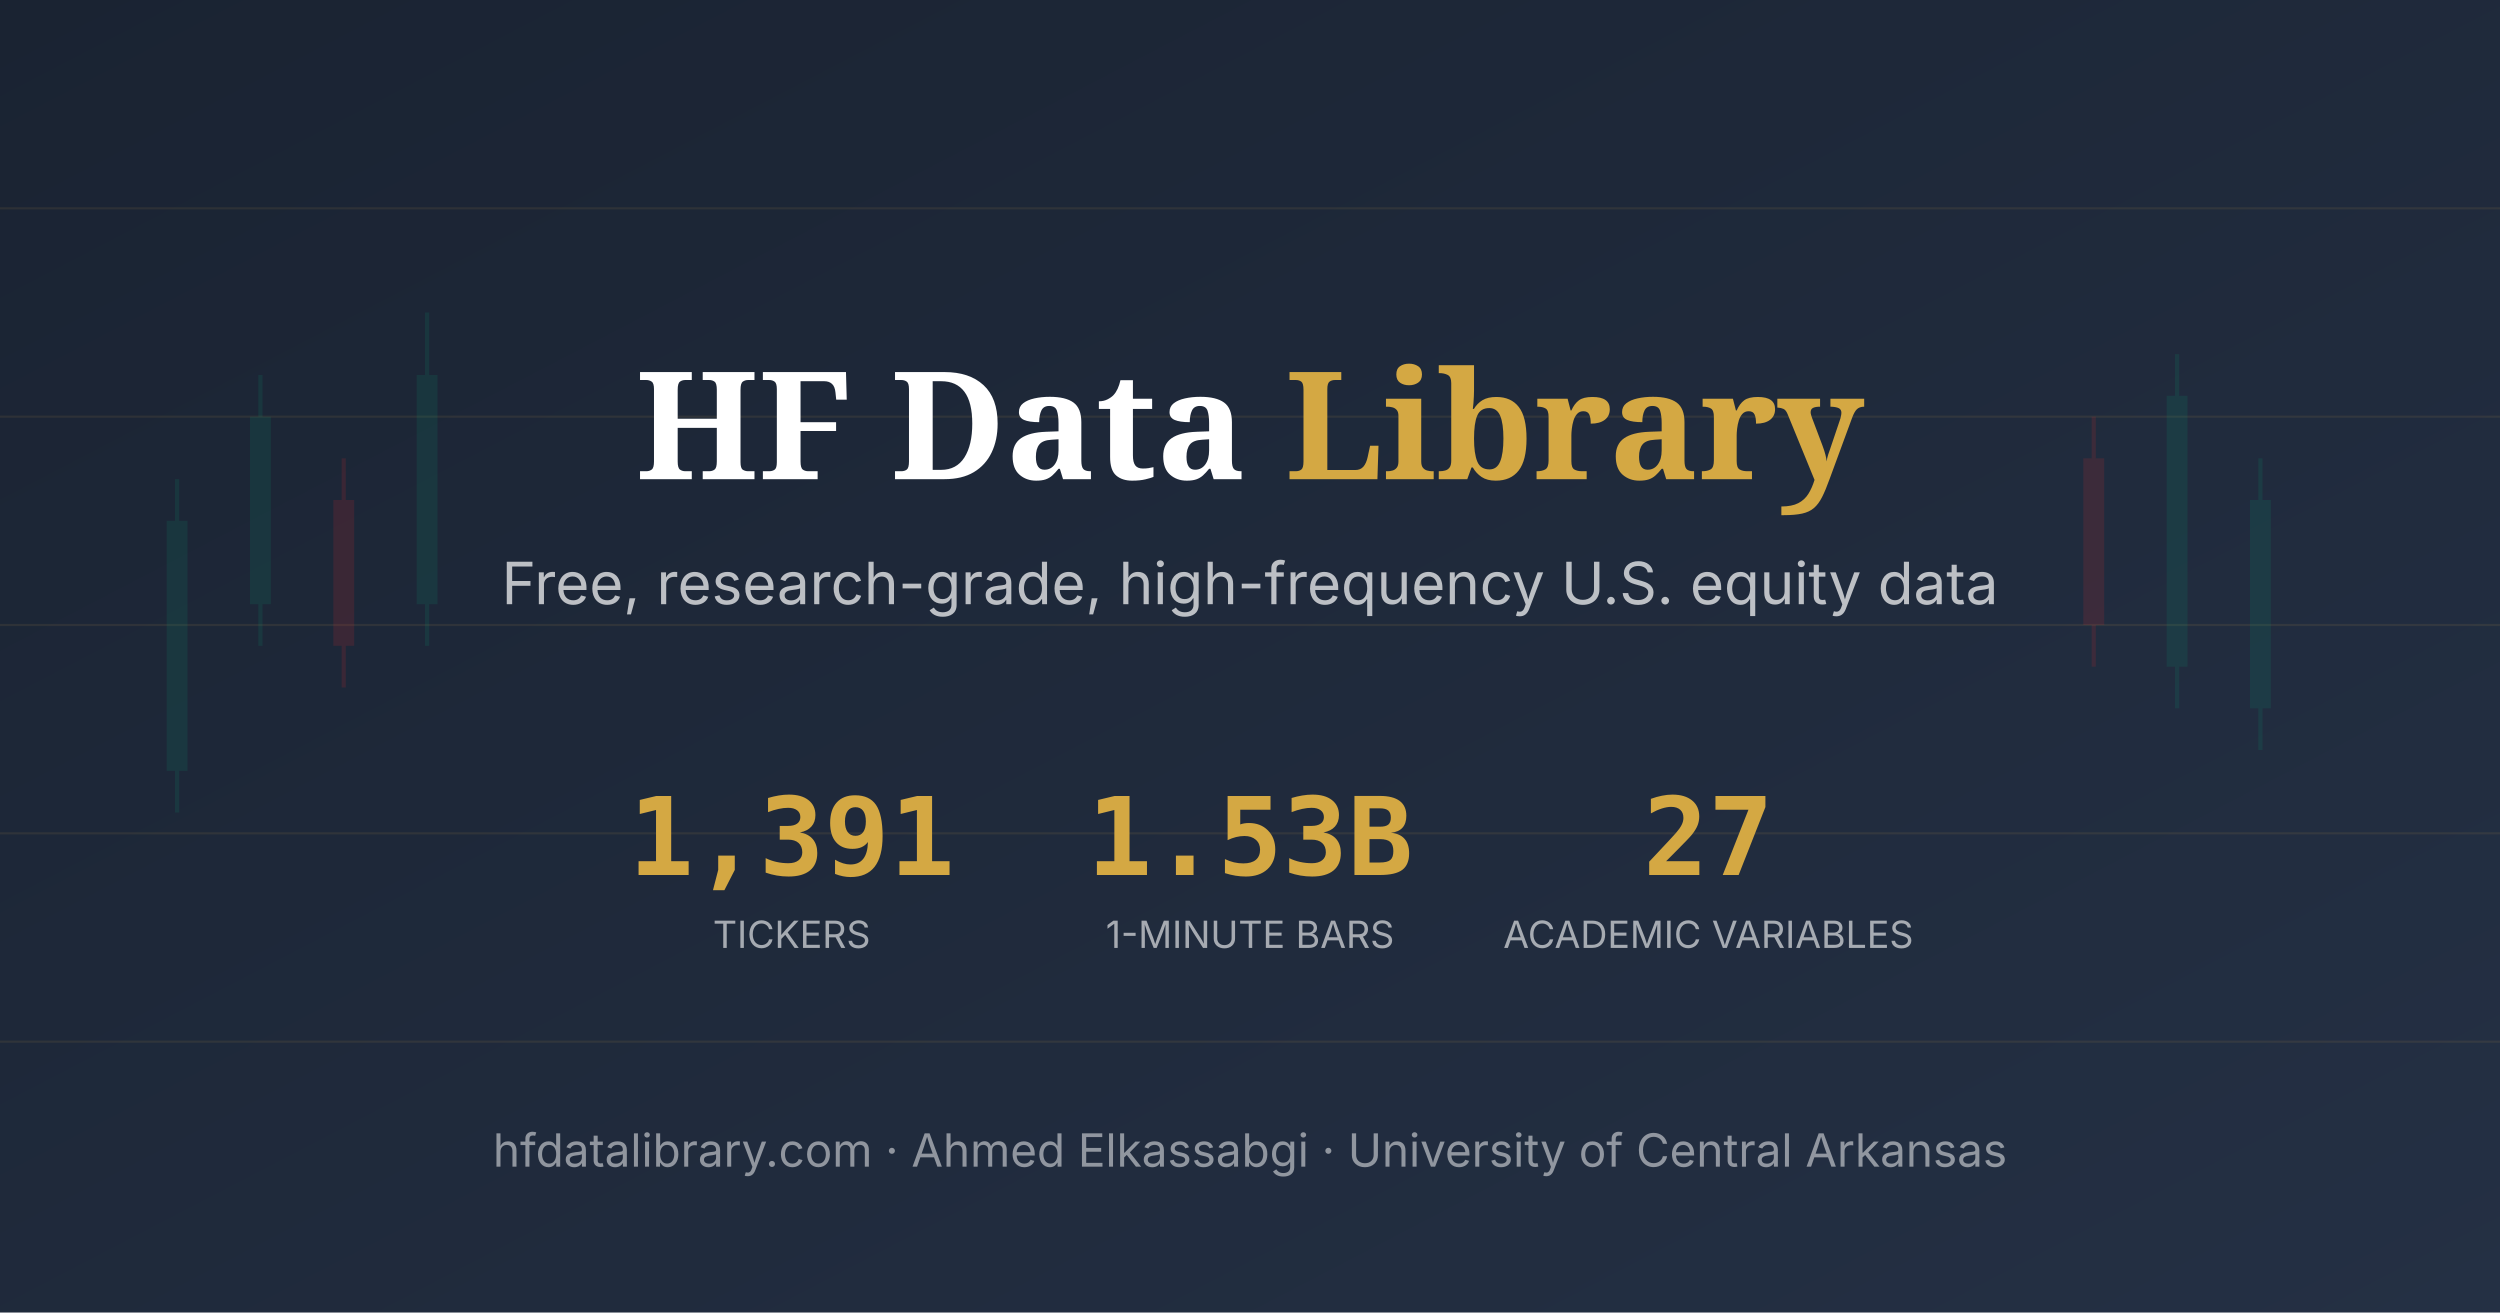
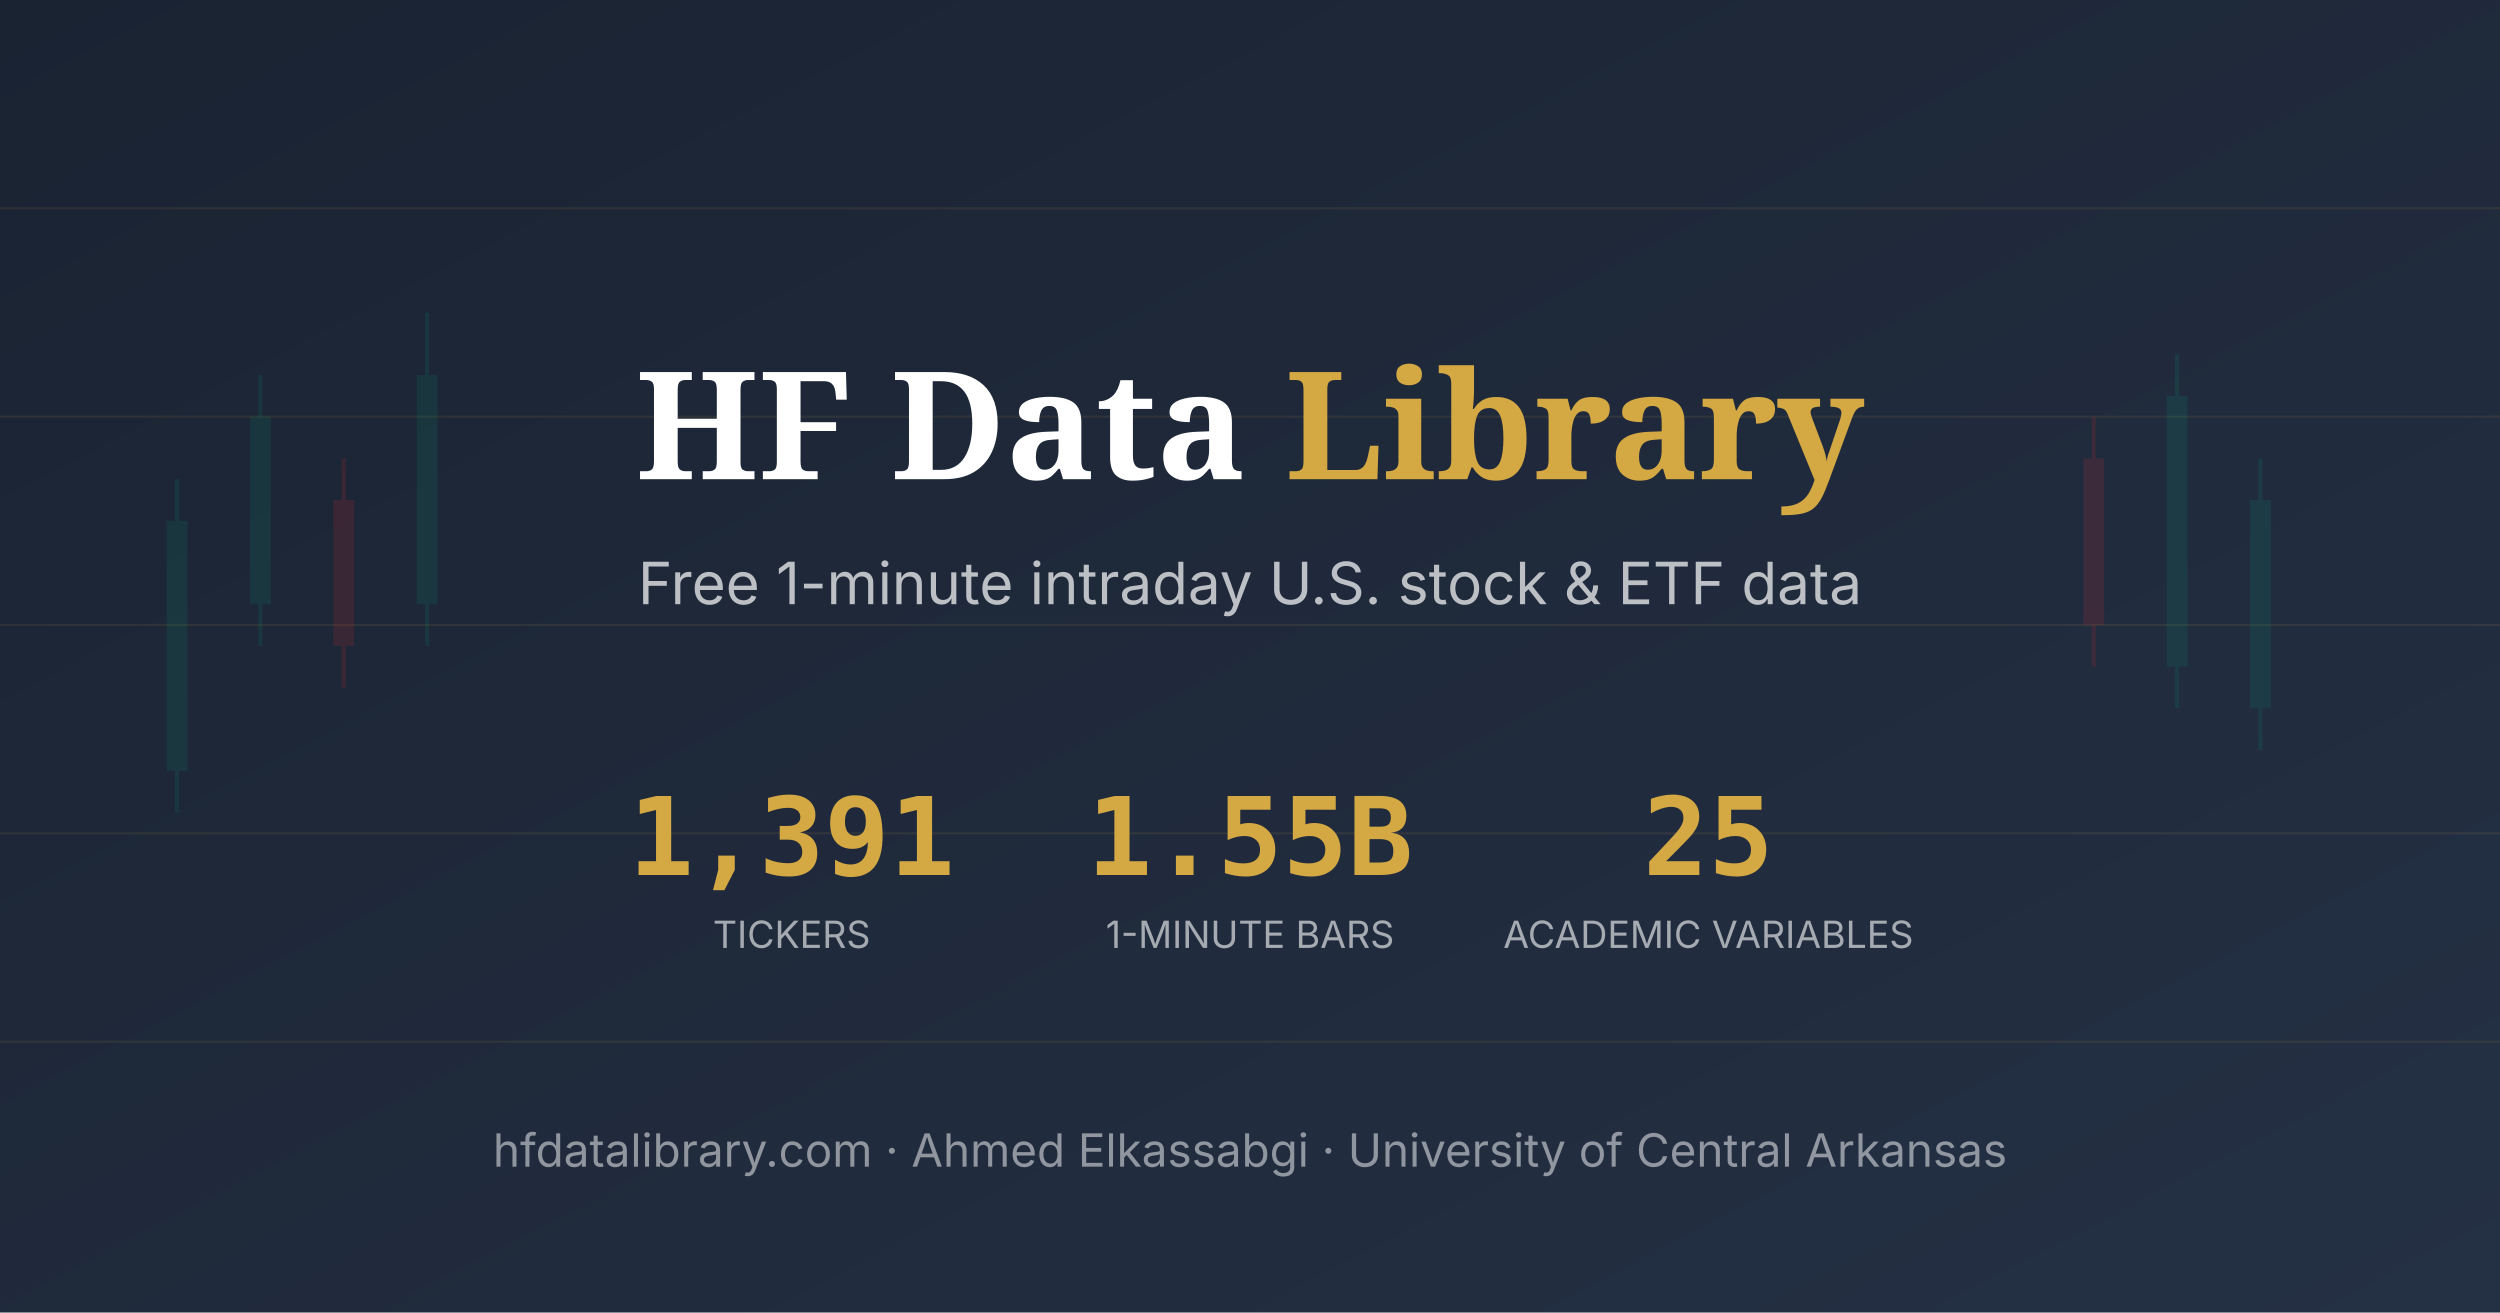
<svg xmlns="http://www.w3.org/2000/svg" viewBox="0 0 1200 630" width="1200" height="630">
  <defs>
    <linearGradient id="bg" x1="0%" y1="0%" x2="100%" y2="100%">
      <stop offset="0%" stop-color="#1a2332" />
      <stop offset="100%" stop-color="#243044" />
    </linearGradient>
  </defs>
  <rect width="1200" height="630" fill="url(#bg)" />
  <g stroke="#d4a843" stroke-width="1" opacity="0.1">
    <line x1="0" y1="100" x2="1200" y2="100" />
    <line x1="0" y1="200" x2="1200" y2="200" />
    <line x1="0" y1="300" x2="1200" y2="300" />
    <line x1="0" y1="400" x2="1200" y2="400" />
    <line x1="0" y1="500" x2="1200" y2="500" />
  </g>
  <g opacity="0.15">
    <rect x="80" y="250" width="10" height="120" fill="#059669" />
    <line x1="85" y1="230" x2="85" y2="390" stroke="#059669" stroke-width="2" />
    <rect x="120" y="200" width="10" height="90" fill="#059669" />
    <line x1="125" y1="180" x2="125" y2="310" stroke="#059669" stroke-width="2" />
    <rect x="160" y="240" width="10" height="70" fill="#dc2626" />
    <line x1="165" y1="220" x2="165" y2="330" stroke="#dc2626" stroke-width="2" />
    <rect x="200" y="180" width="10" height="110" fill="#059669" />
    <line x1="205" y1="150" x2="205" y2="310" stroke="#059669" stroke-width="2" />
    <rect x="1000" y="220" width="10" height="80" fill="#dc2626" />
    <line x1="1005" y1="200" x2="1005" y2="320" stroke="#dc2626" stroke-width="2" />
    <rect x="1040" y="190" width="10" height="130" fill="#059669" />
    <line x1="1045" y1="170" x2="1045" y2="340" stroke="#059669" stroke-width="2" />
    <rect x="1080" y="240" width="10" height="100" fill="#059669" />
    <line x1="1085" y1="220" x2="1085" y2="360" stroke="#059669" stroke-width="2" />
  </g>
  <text x="600" y="230" font-family="Georgia, serif" font-size="72" font-weight="700" text-anchor="middle" fill="#ffffff">HF Data <tspan fill="#d4a843">Library</tspan>
  </text>
-   <text x="600" y="290" font-family="Inter, sans-serif" font-size="28" text-anchor="middle" fill="rgba(255,255,255,0.7)">Free, research-grade, high-frequency U.S. equity data</text>
+   <text x="600" y="290" font-family="Inter, sans-serif" font-size="28" text-anchor="middle" fill="rgba(255,255,255,0.7)">Free 1-minute intraday U.S. stock &amp; ETF data</text>
  <g font-family="JetBrains Mono, monospace" fill="#d4a843">
    <text x="380" y="420" font-size="52" font-weight="700" text-anchor="middle">1,391</text>
-     <text x="600" y="420" font-size="52" font-weight="700" text-anchor="middle">1.53B</text>
-     <text x="820" y="420" font-size="52" font-weight="700" text-anchor="middle">27</text>
+     <text x="600" y="420" font-size="52" font-weight="700" text-anchor="middle">1.55B</text>
+     <text x="820" y="420" font-size="52" font-weight="700" text-anchor="middle">25</text>
  </g>
  <g font-family="Inter, sans-serif" fill="rgba(255,255,255,0.6)" font-size="18" text-anchor="middle">
    <text x="380" y="455">TICKERS</text>
    <text x="600" y="455">1-MINUTE BARS</text>
    <text x="820" y="455">ACADEMIC VARIABLES</text>
  </g>
  <text x="600" y="560" font-family="Inter, sans-serif" font-size="22" text-anchor="middle" fill="rgba(255,255,255,0.5)">hfdatalibrary.com · Ahmed Elkassabgi · University of Central Arkansas</text>
</svg>
